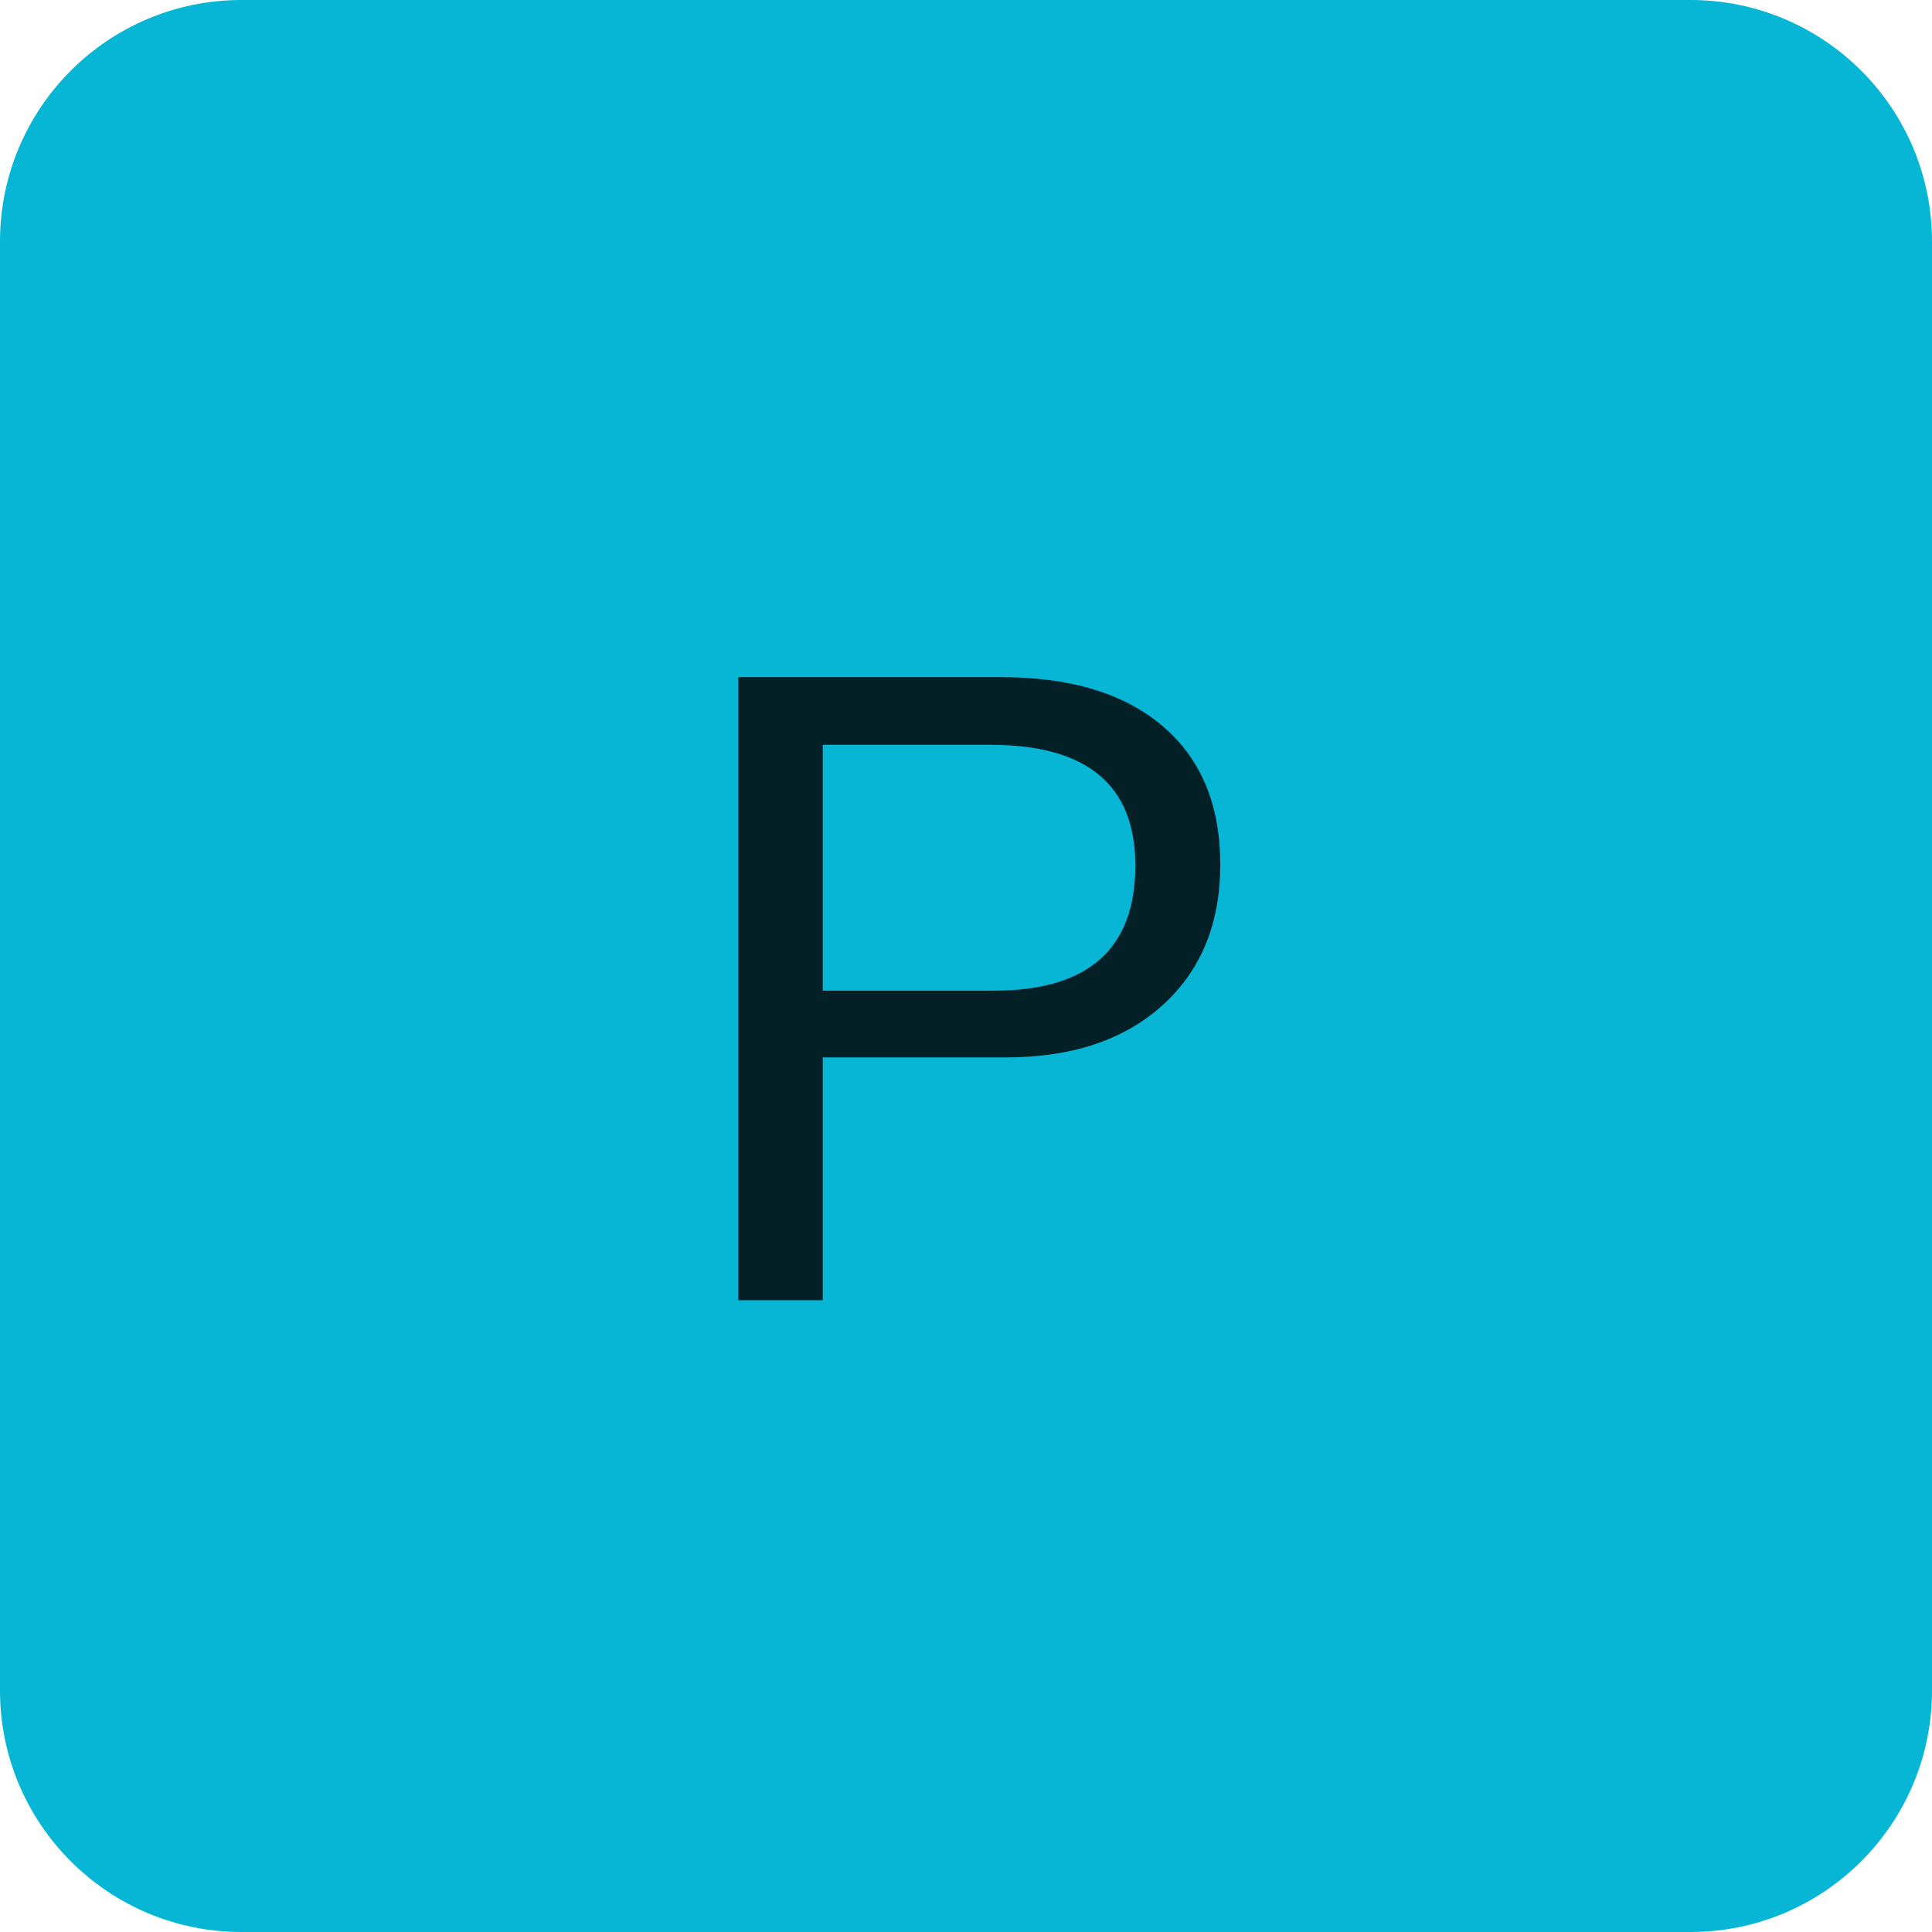
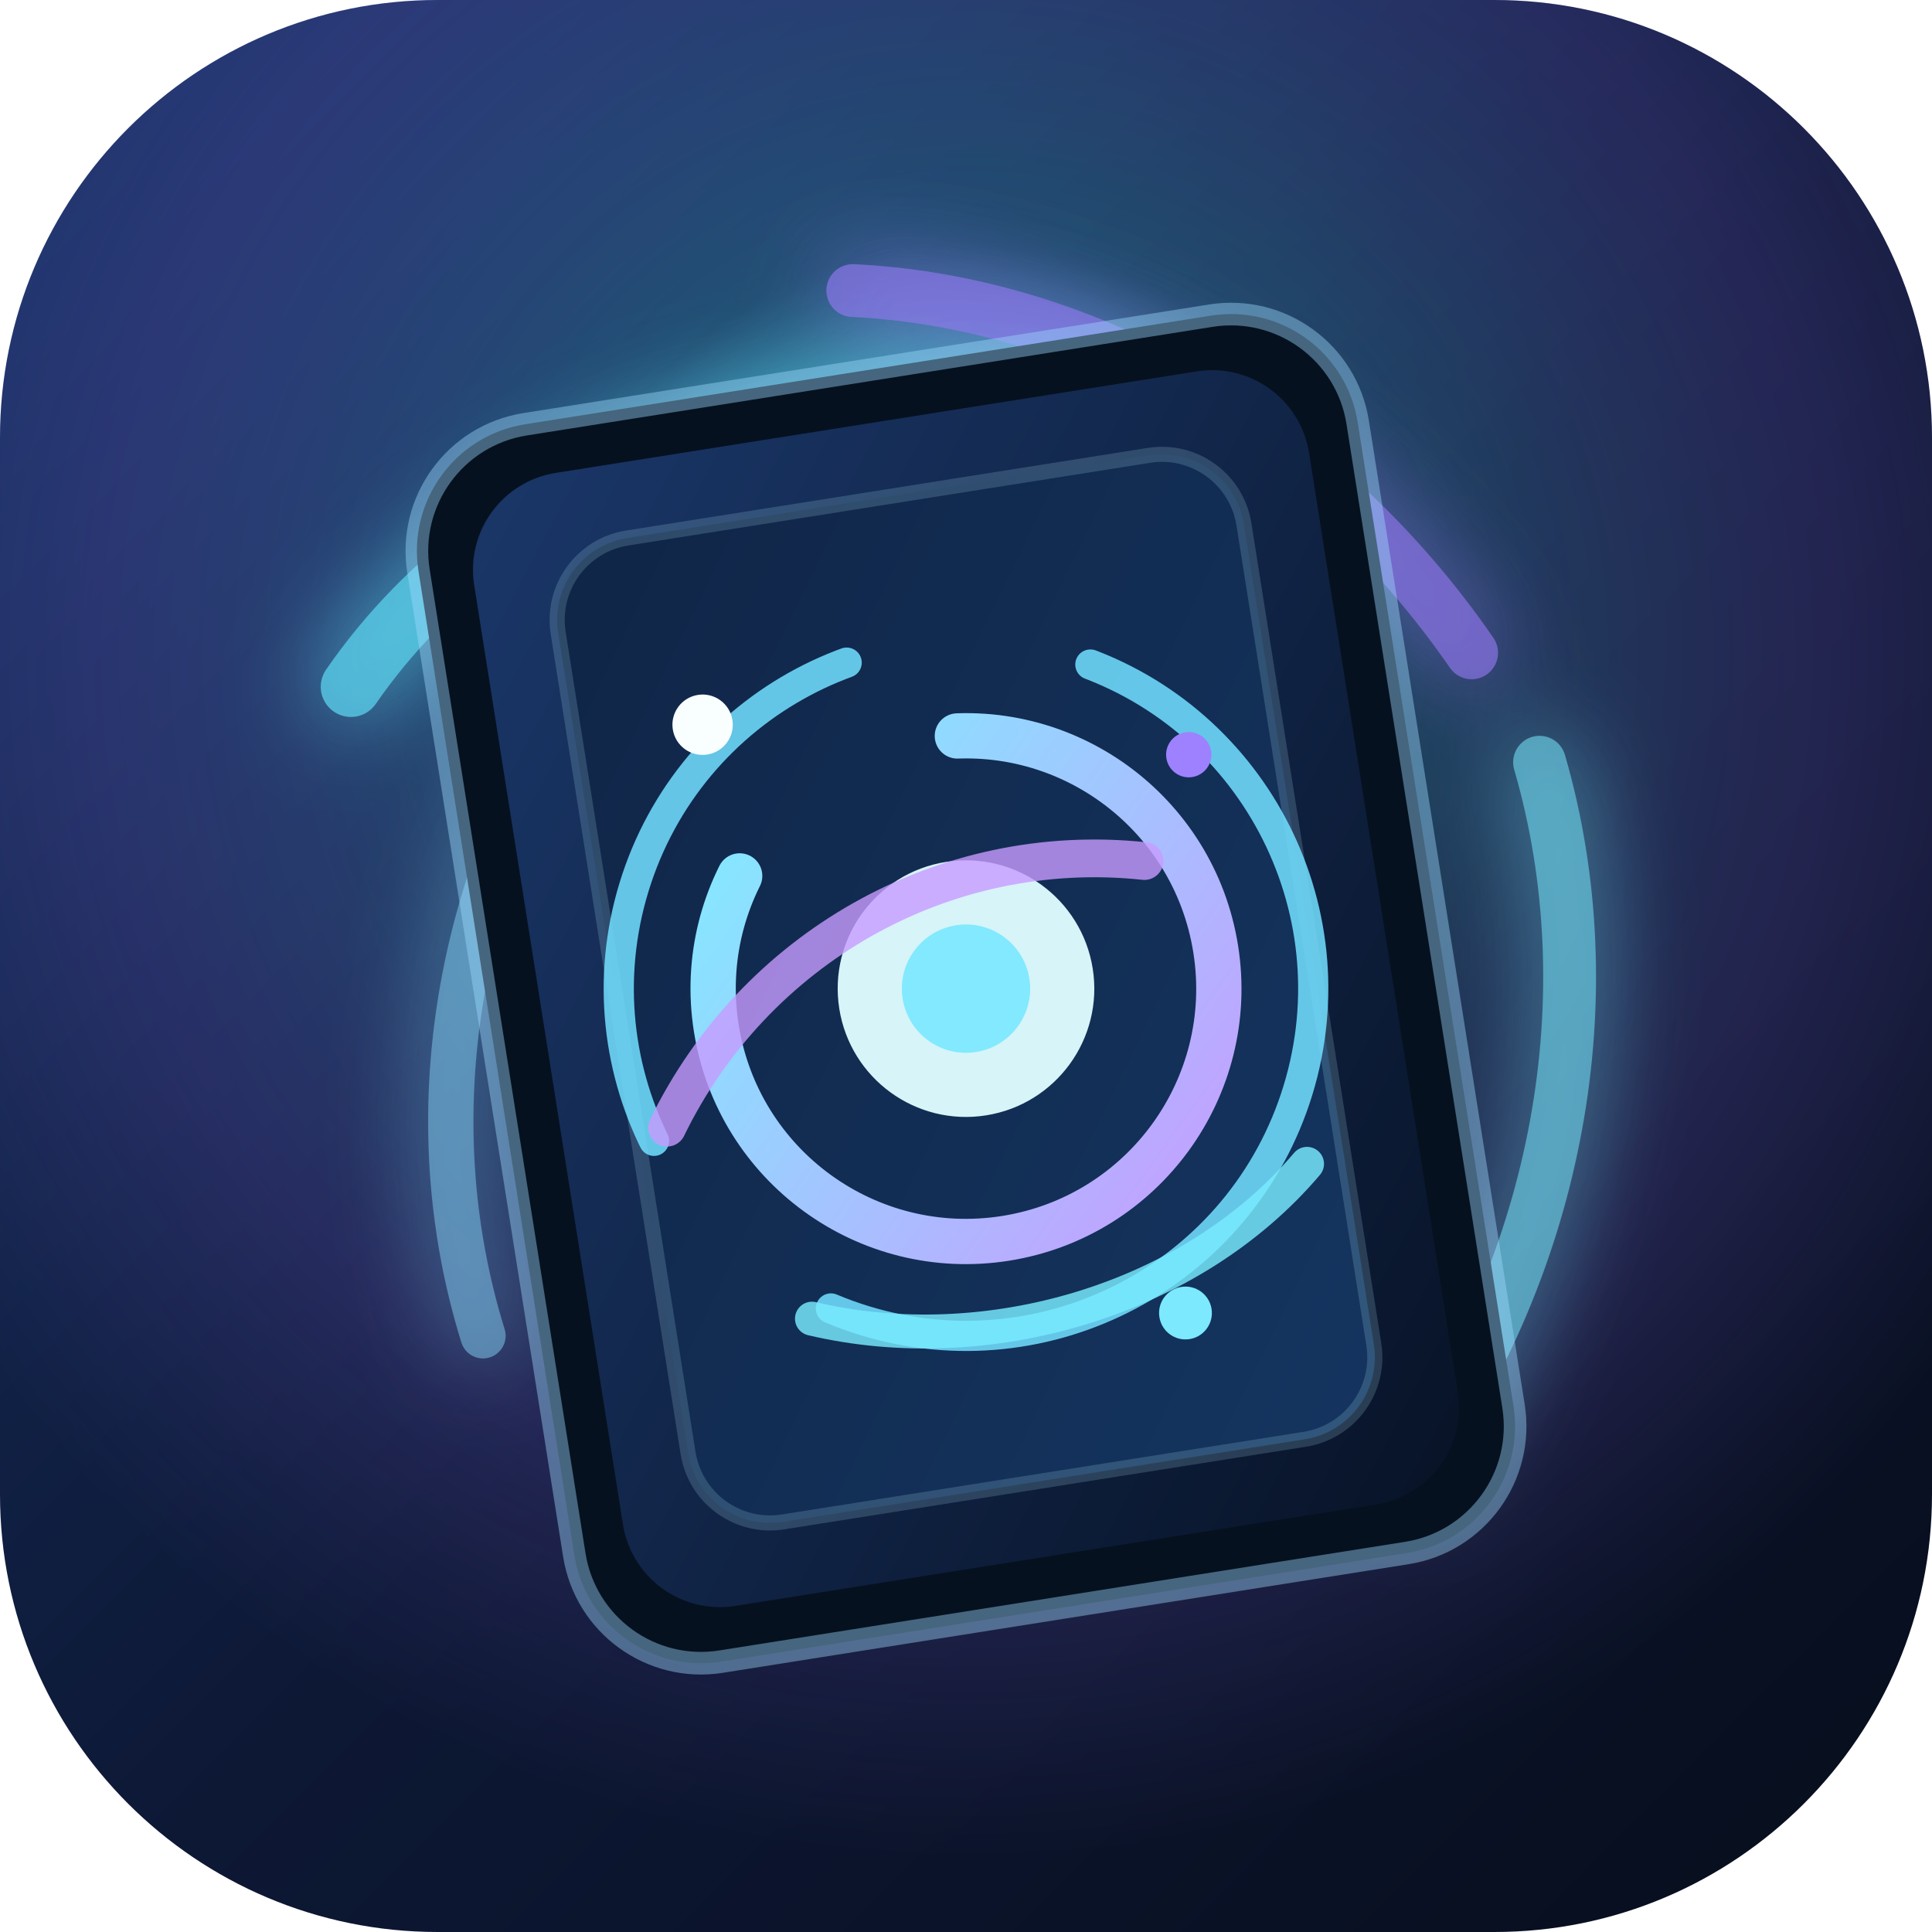
<svg xmlns="http://www.w3.org/2000/svg" viewBox="0 0 512 512">
-   <rect width="512" height="512" rx="64" fill="#06b6d4" />
-   <text x="50%" y="54%" dominant-baseline="middle" text-anchor="middle" font-family="Arial, Helvetica, sans-serif" font-size="240" fill="#042027">P</text>
+   <defs>
+     <linearGradient id="bg" x1="0" y1="0" x2="1" y2="1">
+       <stop offset="0%" stop-color="#173468" />
+       <stop offset="52%" stop-color="#0d1835" />
+       <stop offset="100%" stop-color="#070d1b" />
+     </linearGradient>
+     <radialGradient id="aura" cx="50%" cy="34%" r="62%">
+       <stop offset="0%" stop-color="#5ae6ff" stop-opacity="0.92" />
+       <stop offset="34%" stop-color="#5ae6ff" stop-opacity="0.22" />
+       <stop offset="72%" stop-color="#9c72ff" stop-opacity="0.16" />
+       <stop offset="100%" stop-color="#9c72ff" stop-opacity="0" />
+     </radialGradient>
+     <linearGradient id="card" x1="0" y1="0" x2="1" y2="1">
+       <stop offset="0%" stop-color="#1a3769" />
+       <stop offset="100%" stop-color="#081327" />
+     </linearGradient>
+     <linearGradient id="cardInner" x1="0" y1="0" x2="1" y2="1">
+       <stop offset="0%" stop-color="#102547" />
+       <stop offset="100%" stop-color="#143560" />
+     </linearGradient>
+     <linearGradient id="swirl" x1="0" y1="0" x2="1" y2="1">
+       <stop offset="0%" stop-color="#7ef0ff" />
+       <stop offset="100%" stop-color="#c79bff" />
+     </linearGradient>
+     <filter id="glow" x="-40%" y="-40%" width="180%" height="180%">
+       <feGaussianBlur stdDeviation="12" result="b" />
+       <feMerge>
+         <feMergeNode in="b" />
+         <feMergeNode in="SourceGraphic" />
+       </feMerge>
+     </filter>
+   </defs>
+   <rect width="512" height="512" rx="116" fill="url(#bg)" />
+   <rect width="512" height="512" rx="116" fill="url(#aura)" />
+   <g opacity="0.82" filter="url(#glow)">
+     <path d="M93 182c40-58 119-86 193-71" fill="none" stroke="#63e6ff" stroke-width="16" stroke-linecap="round" opacity="0.82" />
+     <path d="M226 77c62 3 124 38 164 96" fill="none" stroke="#9f7cff" stroke-width="14" stroke-linecap="round" opacity="0.72" />
+     <path d="M408 202c18 62 5 132-34 187" fill="none" stroke="#78eaff" stroke-width="14" stroke-linecap="round" opacity="0.68" />
+     <path d="M128 354c-18-58-7-122 28-174" fill="none" stroke="#89ddff" stroke-width="12" stroke-linecap="round" opacity="0.58" />
+   </g>
+   <g transform="translate(256 262) rotate(-9)">
+     <rect x="-126" y="-166" width="252" height="332" rx="34" fill="#061120" stroke="#9edcff" stroke-opacity="0.42" stroke-width="6" />
+     <rect x="-112" y="-152" width="224" height="304" rx="26" fill="url(#card)" />
+     <rect x="-92" y="-132" width="184" height="264" rx="22" fill="url(#cardInner)" stroke="#b8efff" stroke-opacity="0.18" stroke-width="4" />
+     <circle cx="0" cy="0" r="34" fill="#dffcff" opacity="0.96" />
+     <circle cx="0" cy="0" r="17" fill="#7ce9ff" opacity="0.94" />
+     <circle cx="0" cy="0" r="67" fill="none" stroke="url(#swirl)" stroke-width="12" stroke-linecap="round" stroke-dasharray="252 72" />
+     <circle cx="0" cy="0" r="92" fill="none" stroke="#72dfff" stroke-opacity="0.86" stroke-width="8" stroke-linecap="round" stroke-dasharray="154 66" transform="rotate(26)" />
+     <path d="M-84 24c30-43 84-64 136-50" fill="none" stroke="#c79bff" stroke-width="10" stroke-linecap="round" opacity="0.8" />
+     <path d="M-54 80c44 18 100 11 136-20" fill="none" stroke="#79ebff" stroke-width="9" stroke-linecap="round" opacity="0.82" />
+     <circle cx="-58" cy="-80" r="8" fill="#f9feff" />
+     <circle cx="68" cy="-52" r="6" fill="#9e81ff" />
+     <circle cx="44" cy="94" r="7" fill="#7ce9ff" />
+   </g>
</svg>
